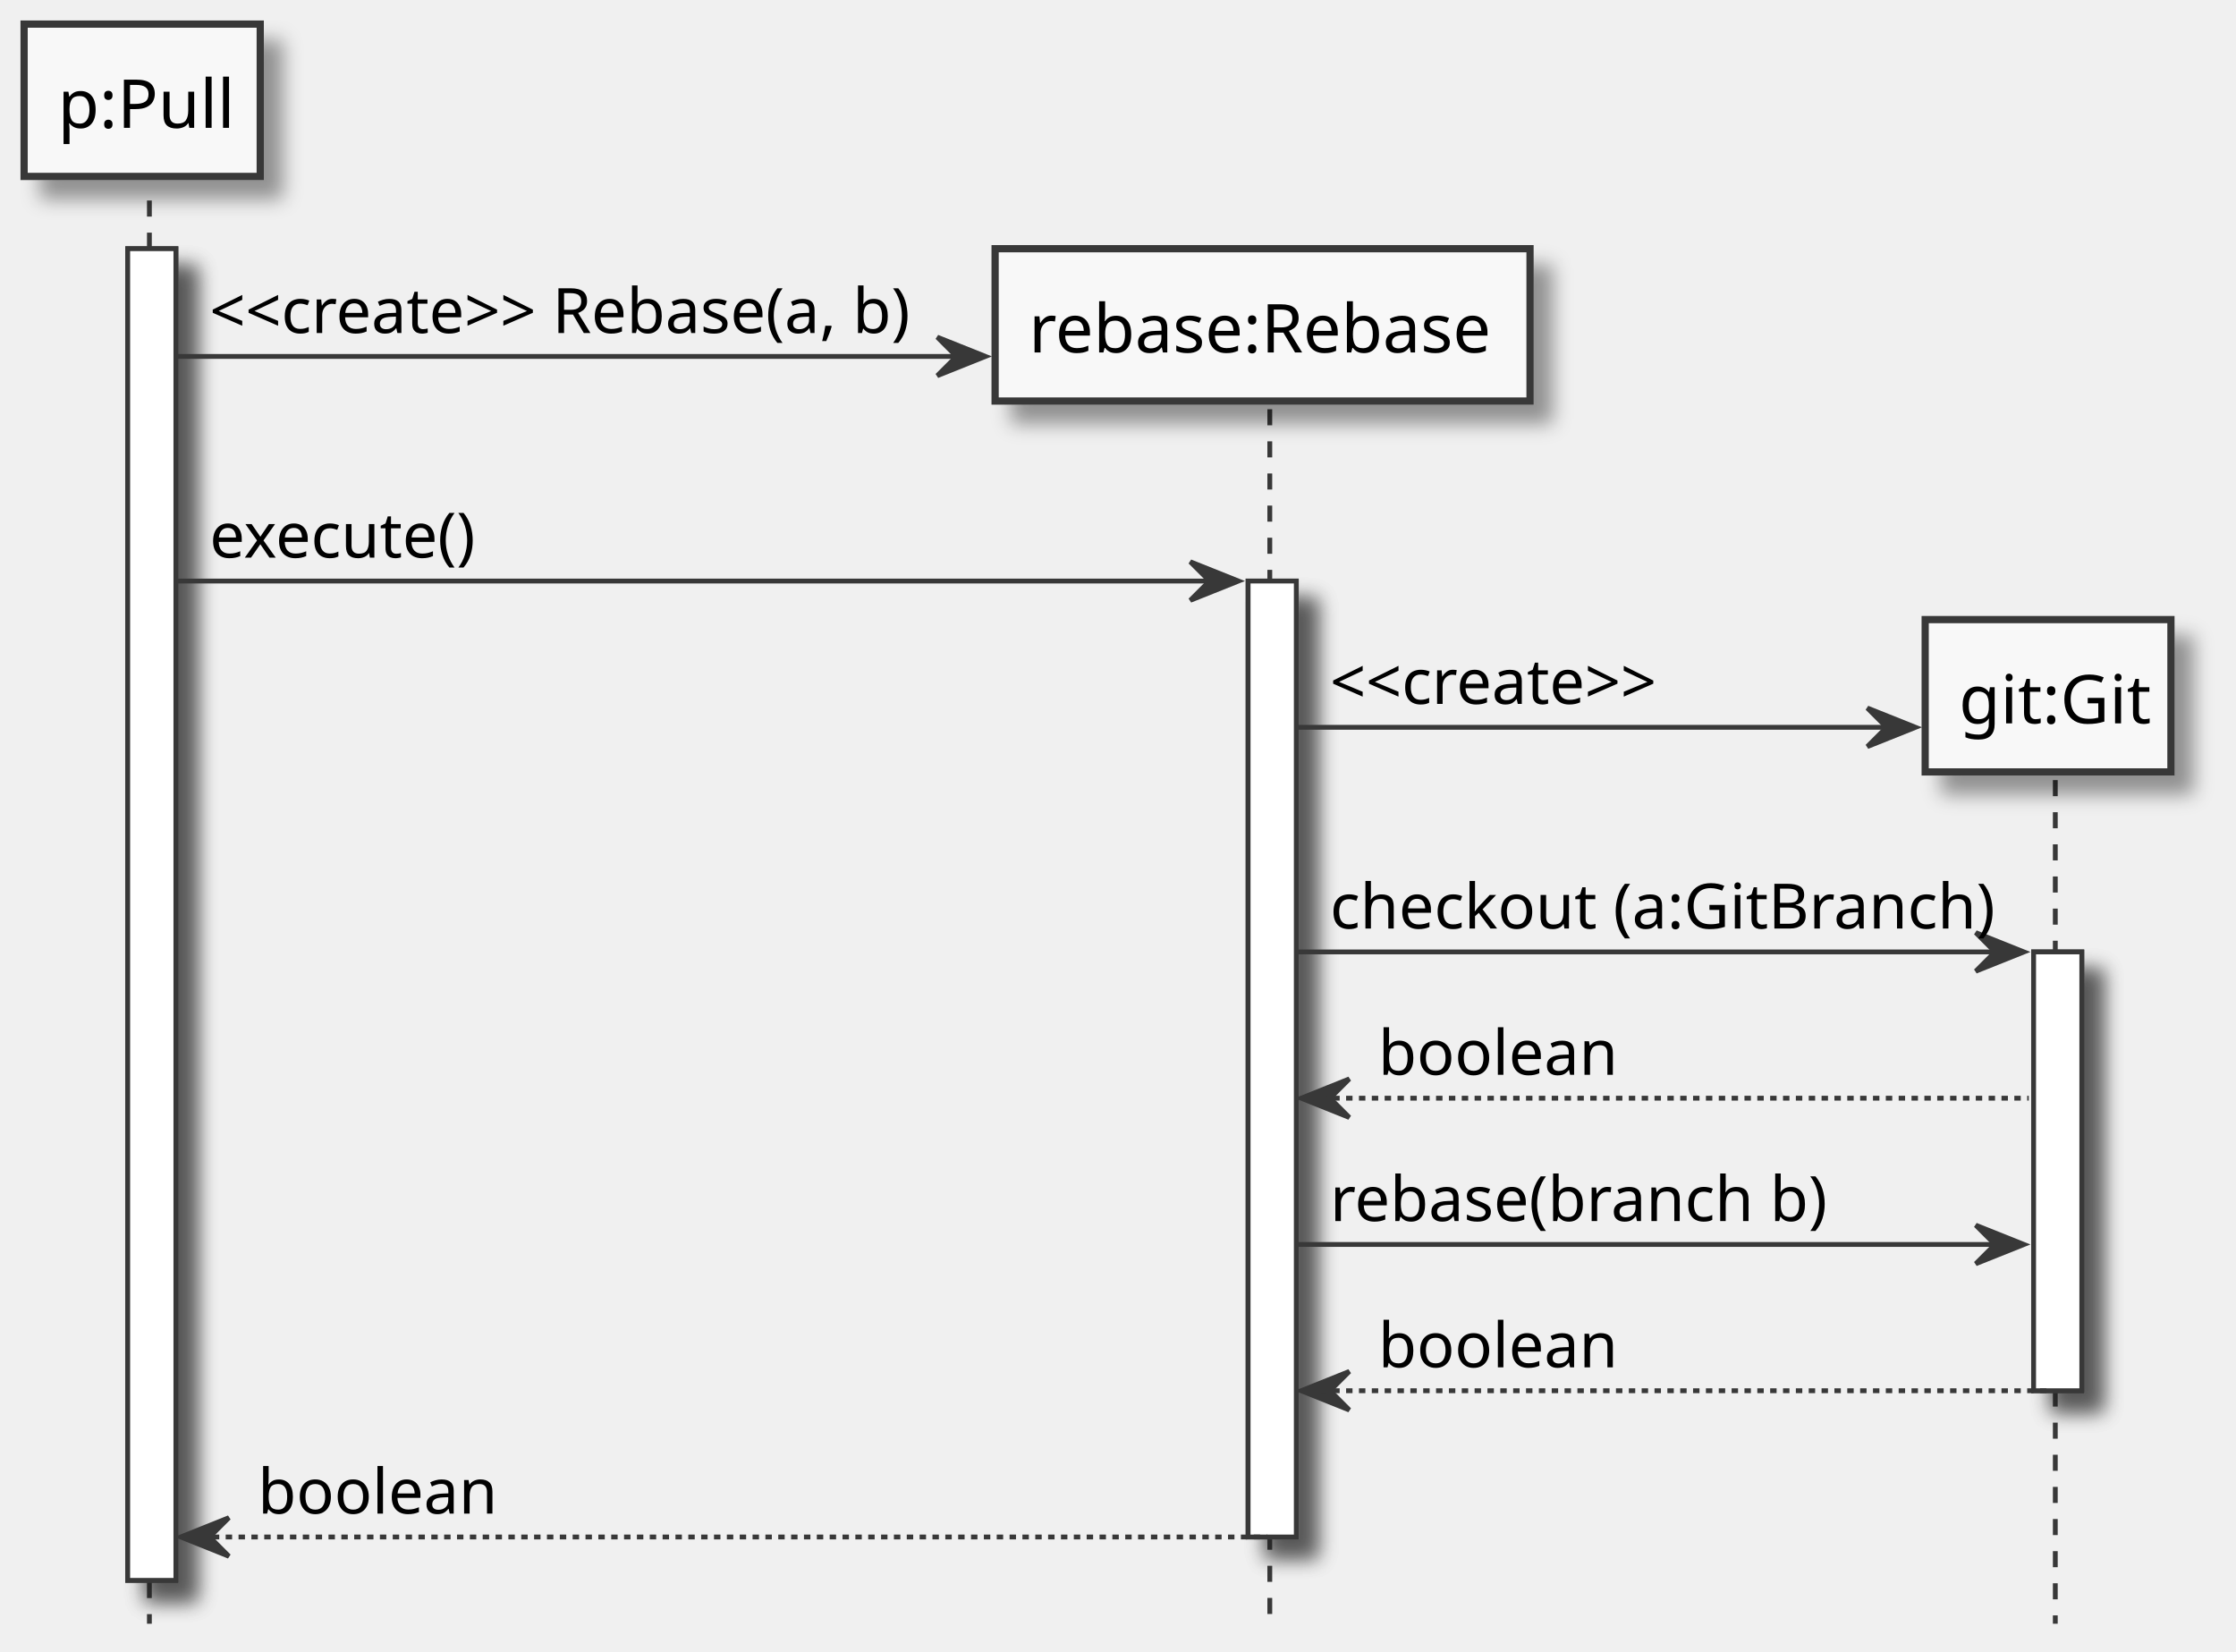
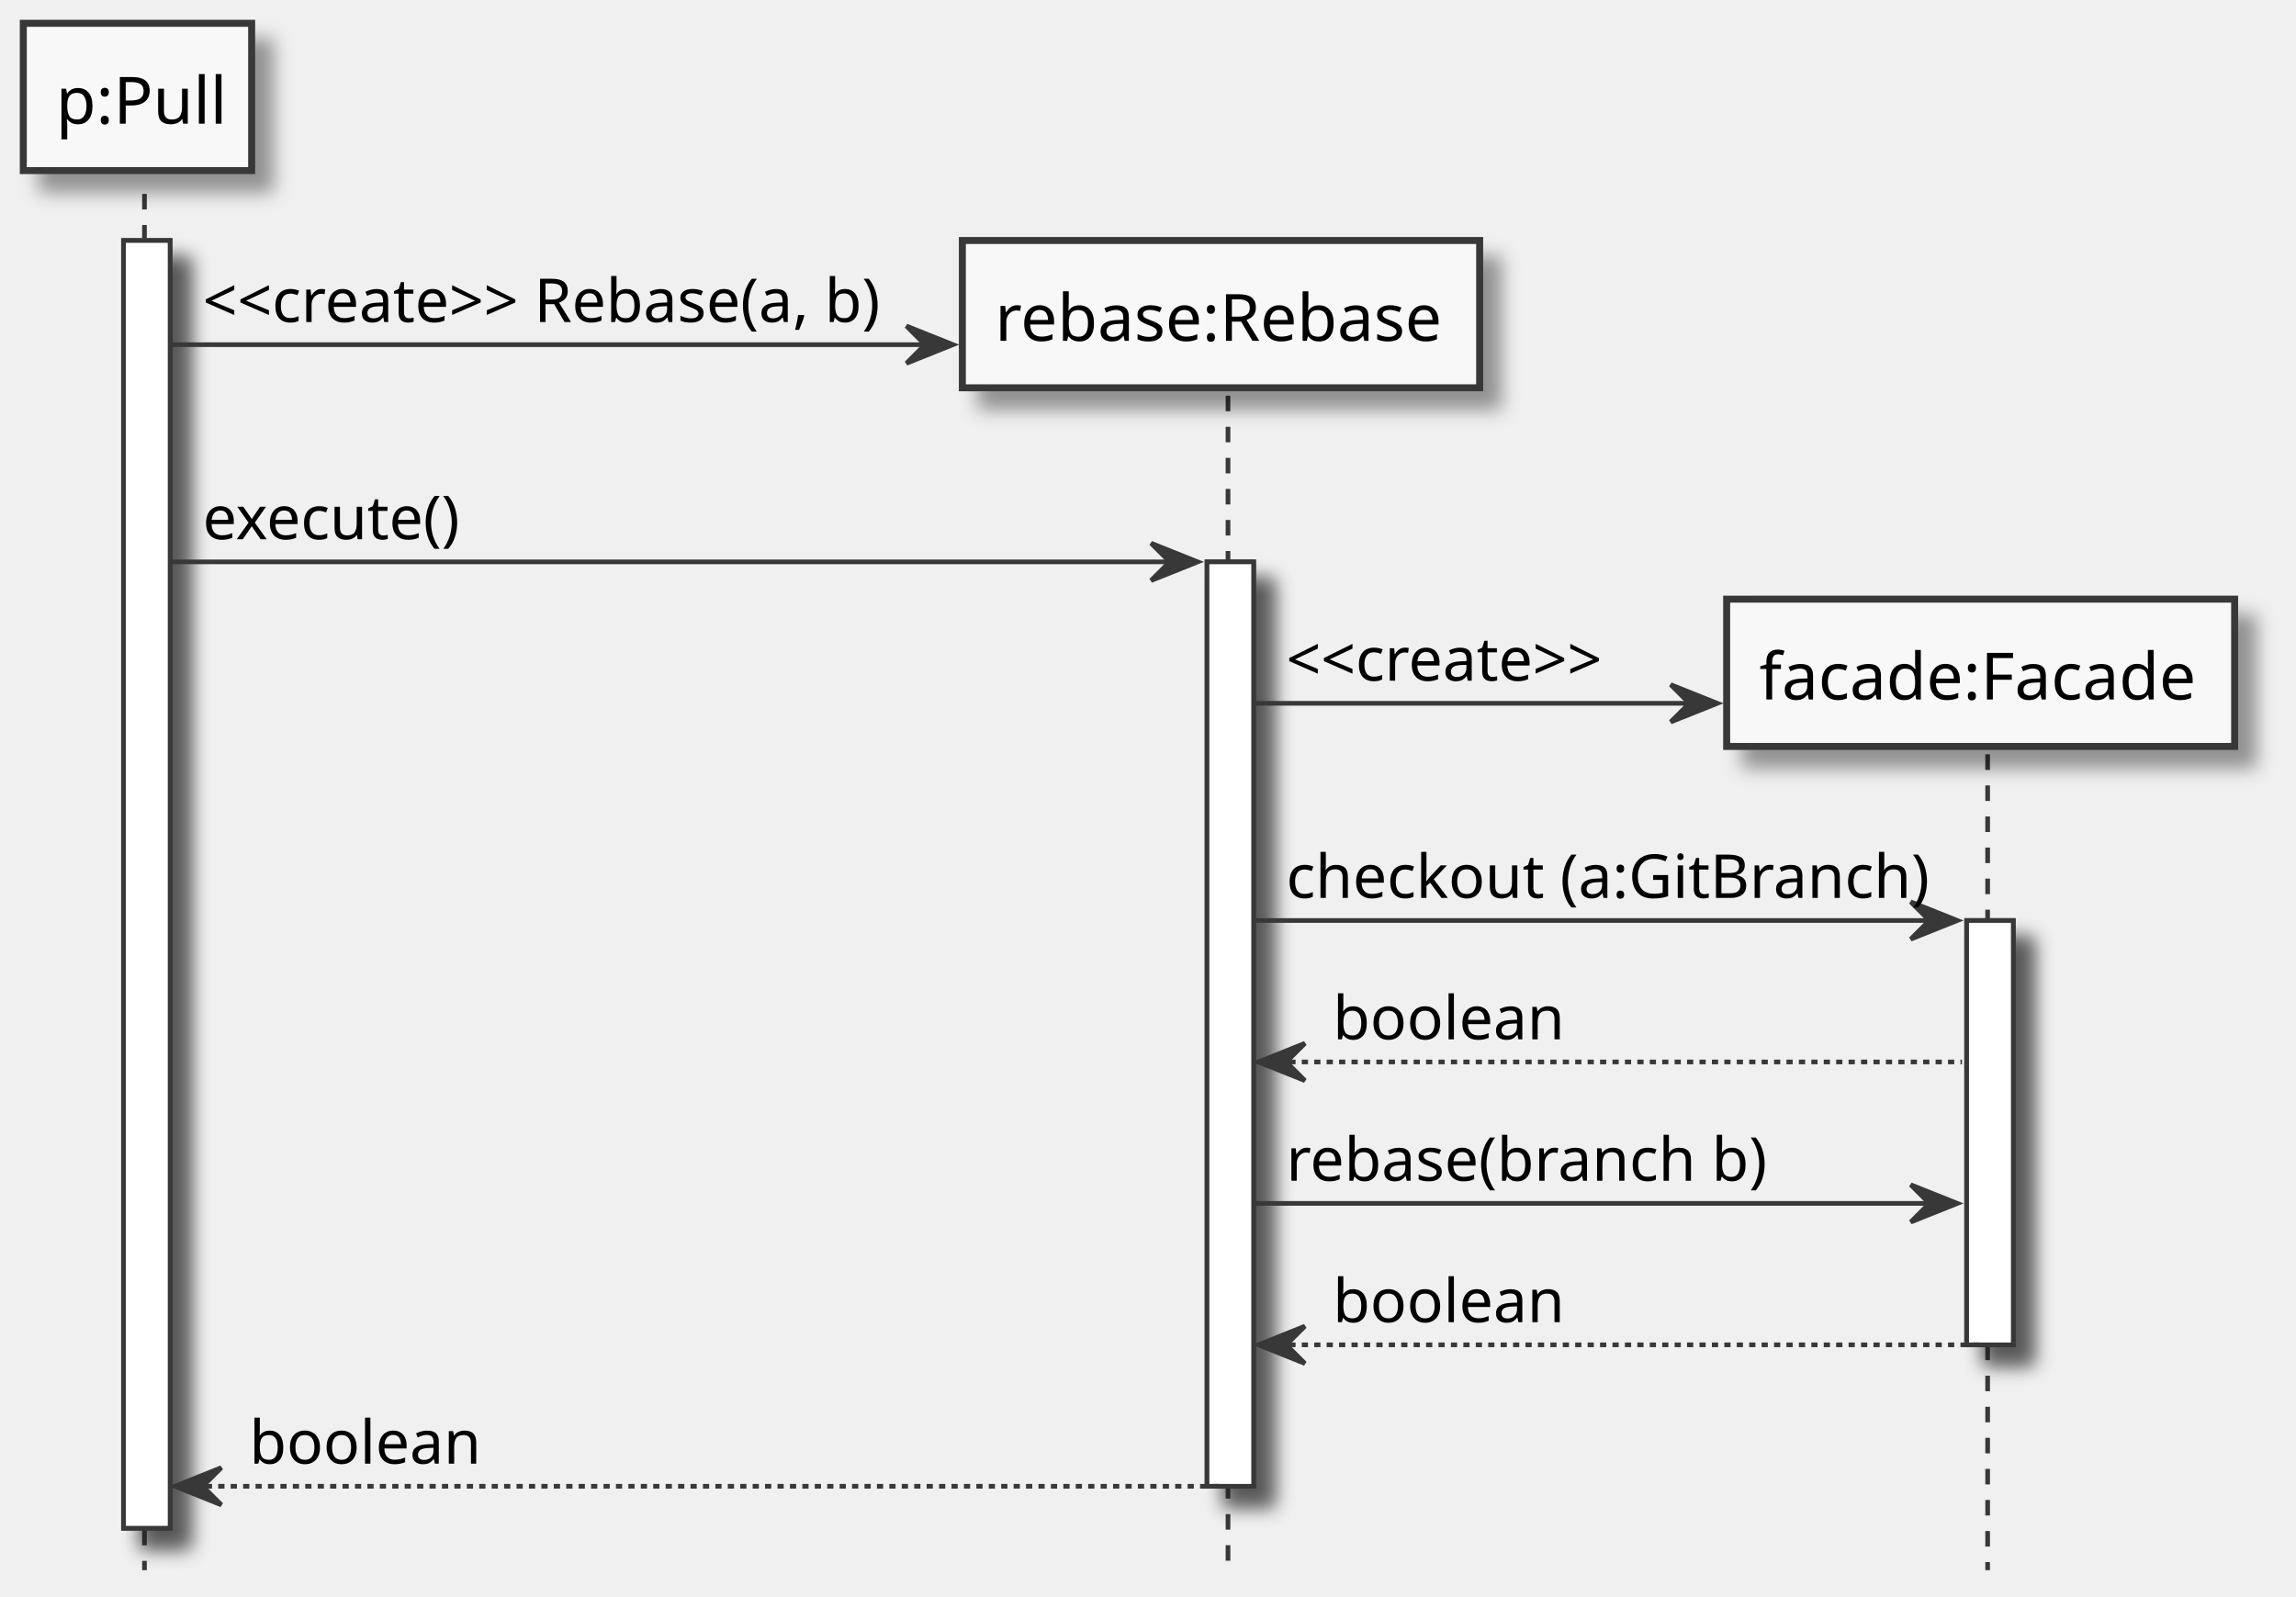
- <svg xmlns="http://www.w3.org/2000/svg" contentScriptType="application/ecmascript" contentStyleType="text/css" height="514.5px" preserveAspectRatio="none" style="width:696px;height:514px;" version="1.1" viewBox="0 0 696 514" width="696px" zoomAndPan="magnify">
+ <svg xmlns="http://www.w3.org/2000/svg" contentScriptType="application/ecmascript" contentStyleType="text/css" height="514.5px" preserveAspectRatio="none" style="width:739px;height:514px;" version="1.1" viewBox="0 0 739 514" width="739.5px" zoomAndPan="magnify">
  <defs>
-     <filter height="300%" id="f1j974jp5bo0cf" width="300%" x="-1" y="-1">
+     <filter height="300%" id="f13tepfzxm7si9" width="300%" x="-1" y="-1">
      <feGaussianBlur result="blurOut" stdDeviation="3.0" />
      <feColorMatrix in="blurOut" result="blurOut2" type="matrix" values="0 0 0 0 0 0 0 0 0 0 0 0 0 0 0 0 0 0 .4 0" />
      <feOffset dx="6.0" dy="6.0" in="blurOut2" result="blurOut3" />
      <feBlend in="SourceGraphic" in2="blurOut3" mode="normal" />
    </filter>
  </defs>
  <g>
-     <rect fill="#FFFFFF" filter="url(#f1j974jp5bo0cf)" height="414.492" style="stroke:#383838;stroke-width:1.5;" width="15" x="39.75" y="77.414" />
-     <rect fill="#FFFFFF" filter="url(#f1j974jp5bo0cf)" height="297.551" style="stroke:#383838;stroke-width:1.5;" width="15" x="388.5" y="180.856" />
-     <rect fill="#FFFFFF" filter="url(#f1j974jp5bo0cf)" height="136.582" style="stroke:#383838;stroke-width:1.5;" width="15" x="633" y="296.297" />
+     <rect fill="#FFFFFF" filter="url(#f13tepfzxm7si9)" height="414.492" style="stroke:#383838;stroke-width:1.5;" width="15" x="39.75" y="77.414" />
+     <rect fill="#FFFFFF" filter="url(#f13tepfzxm7si9)" height="297.551" style="stroke:#383838;stroke-width:1.5;" width="15" x="388.5" y="180.856" />
+     <rect fill="#FFFFFF" filter="url(#f13tepfzxm7si9)" height="136.582" style="stroke:#383838;stroke-width:1.5;" width="15" x="633" y="296.297" />
    <line style="stroke:#383838;stroke-width:1.5;stroke-dasharray:5.0,5.0;" x1="46.5" x2="46.5" y1="62.414" y2="505.406" />
    <line style="stroke:#383838;stroke-width:1.5;stroke-dasharray:5.0,5.0;" x1="395.25" x2="395.25" y1="127.371" y2="505.406" />
    <line style="stroke:#383838;stroke-width:1.5;stroke-dasharray:5.0,5.0;" x1="639.75" x2="639.75" y1="242.812" y2="505.406" />
-     <rect fill="#F8F8F8" filter="url(#f1j974jp5bo0cf)" height="47.414" style="stroke:#383838;stroke-width:2.25;" width="73.5" x="7.5" y="7.5" />
+     <rect fill="#F8F8F8" filter="url(#f13tepfzxm7si9)" height="47.414" style="stroke:#383838;stroke-width:2.25;" width="73.5" x="7.5" y="7.5" />
    <text fill="#000000" font-family="sans-serif" font-size="21" lengthAdjust="spacing" textLength="52.5" x="18" y="39.8">p:Pull</text>
-     <rect fill="#FFFFFF" filter="url(#f1j974jp5bo0cf)" height="414.492" style="stroke:#383838;stroke-width:1.5;" width="15" x="39.75" y="77.414" />
-     <rect fill="#FFFFFF" filter="url(#f1j974jp5bo0cf)" height="297.551" style="stroke:#383838;stroke-width:1.5;" width="15" x="388.5" y="180.856" />
-     <rect fill="#FFFFFF" filter="url(#f1j974jp5bo0cf)" height="136.582" style="stroke:#383838;stroke-width:1.5;" width="15" x="633" y="296.297" />
+     <rect fill="#FFFFFF" filter="url(#f13tepfzxm7si9)" height="414.492" style="stroke:#383838;stroke-width:1.5;" width="15" x="39.75" y="77.414" />
+     <rect fill="#FFFFFF" filter="url(#f13tepfzxm7si9)" height="297.551" style="stroke:#383838;stroke-width:1.5;" width="15" x="388.5" y="180.856" />
+     <rect fill="#FFFFFF" filter="url(#f13tepfzxm7si9)" height="136.582" style="stroke:#383838;stroke-width:1.5;" width="15" x="633" y="296.297" />
    <polygon fill="#383838" points="291.75,104.941,306.75,110.941,291.75,116.941,297.75,110.941" style="stroke:#383838;stroke-width:1.5;" />
    <line style="stroke:#383838;stroke-width:1.5;" x1="54.75" x2="300.75" y1="110.941" y2="110.941" />
    <text fill="#000000" font-family="sans-serif" font-size="19.5" lengthAdjust="spacing" textLength="219" x="65.25" y="103.657">&lt;&lt;create&gt;&gt; Rebase(a, b)</text>
-     <rect fill="#F8F8F8" filter="url(#f1j974jp5bo0cf)" height="47.414" style="stroke:#383838;stroke-width:2.25;" width="166.5" x="309.75" y="77.414" />
+     <rect fill="#F8F8F8" filter="url(#f13tepfzxm7si9)" height="47.414" style="stroke:#383838;stroke-width:2.25;" width="166.5" x="309.75" y="77.414" />
    <text fill="#000000" font-family="sans-serif" font-size="21" lengthAdjust="spacing" textLength="145.5" x="320.25" y="109.714">rebase:Rebase</text>
    <polygon fill="#383838" points="370.5,174.856,385.5,180.856,370.5,186.856,376.5,180.856" style="stroke:#383838;stroke-width:1.5;" />
    <line style="stroke:#383838;stroke-width:1.5;" x1="54.75" x2="379.5" y1="180.856" y2="180.856" />
    <text fill="#000000" font-family="sans-serif" font-size="19.5" lengthAdjust="spacing" textLength="81" x="65.25" y="173.571">execute()</text>
-     <polygon fill="#383838" points="581.25,220.383,596.25,226.383,581.25,232.383,587.25,226.383" style="stroke:#383838;stroke-width:1.5;" />
-     <line style="stroke:#383838;stroke-width:1.5;" x1="403.5" x2="590.25" y1="226.383" y2="226.383" />
+     <polygon fill="#383838" points="537.75,220.383,552.75,226.383,537.75,232.383,543.75,226.383" style="stroke:#383838;stroke-width:1.5;" />
+     <line style="stroke:#383838;stroke-width:1.5;" x1="403.5" x2="546.75" y1="226.383" y2="226.383" />
    <text fill="#000000" font-family="sans-serif" font-size="19.5" lengthAdjust="spacing" textLength="102" x="414" y="219.098">&lt;&lt;create&gt;&gt;</text>
-     <rect fill="#F8F8F8" filter="url(#f1j974jp5bo0cf)" height="47.414" style="stroke:#383838;stroke-width:2.25;" width="76.5" x="599.25" y="192.856" />
-     <text fill="#000000" font-family="sans-serif" font-size="21" lengthAdjust="spacing" textLength="55.5" x="609.75" y="225.155">git:Git</text>
+     <rect fill="#F8F8F8" filter="url(#f13tepfzxm7si9)" height="47.414" style="stroke:#383838;stroke-width:2.25;" width="163.5" x="555.75" y="192.856" />
+     <text fill="#000000" font-family="sans-serif" font-size="21" lengthAdjust="spacing" textLength="142.5" x="566.25" y="225.155">facade:Facade</text>
    <polygon fill="#383838" points="615,290.297,630,296.297,615,302.297,621,296.297" style="stroke:#383838;stroke-width:1.5;" />
    <line style="stroke:#383838;stroke-width:1.5;" x1="403.5" x2="624" y1="296.297" y2="296.297" />
    <text fill="#000000" font-family="sans-serif" font-size="19.5" lengthAdjust="spacing" textLength="201" x="414" y="289.012">checkout (a:GitBranch)</text>
    <polygon fill="#383838" points="420,335.824,405,341.824,420,347.824,414,341.824" style="stroke:#383838;stroke-width:1.5;" />
    <line style="stroke:#383838;stroke-width:1.5;stroke-dasharray:2.0,2.0;" x1="411" x2="631.5" y1="341.824" y2="341.824" />
    <text fill="#000000" font-family="sans-serif" font-size="19.5" lengthAdjust="spacing" textLength="67.5" x="429" y="334.54">boolean</text>
    <polygon fill="#383838" points="615,381.352,630,387.352,615,393.352,621,387.352" style="stroke:#383838;stroke-width:1.5;" />
    <line style="stroke:#383838;stroke-width:1.5;" x1="403.5" x2="624" y1="387.352" y2="387.352" />
    <text fill="#000000" font-family="sans-serif" font-size="19.5" lengthAdjust="spacing" textLength="145.5" x="414" y="380.067">rebase(branch b)</text>
    <polygon fill="#383838" points="420,426.879,405,432.879,420,438.879,414,432.879" style="stroke:#383838;stroke-width:1.5;" />
    <line style="stroke:#383838;stroke-width:1.5;stroke-dasharray:2.0,2.0;" x1="411" x2="639" y1="432.879" y2="432.879" />
    <text fill="#000000" font-family="sans-serif" font-size="19.5" lengthAdjust="spacing" textLength="67.5" x="429" y="425.594">boolean</text>
    <polygon fill="#383838" points="71.25,472.406,56.25,478.406,71.25,484.406,65.25,478.406" style="stroke:#383838;stroke-width:1.5;" />
    <line style="stroke:#383838;stroke-width:1.5;stroke-dasharray:2.0,2.0;" x1="62.25" x2="394.5" y1="478.406" y2="478.406" />
    <text fill="#000000" font-family="sans-serif" font-size="19.5" lengthAdjust="spacing" textLength="67.5" x="80.25" y="471.122">boolean</text>
  </g>
</svg>
